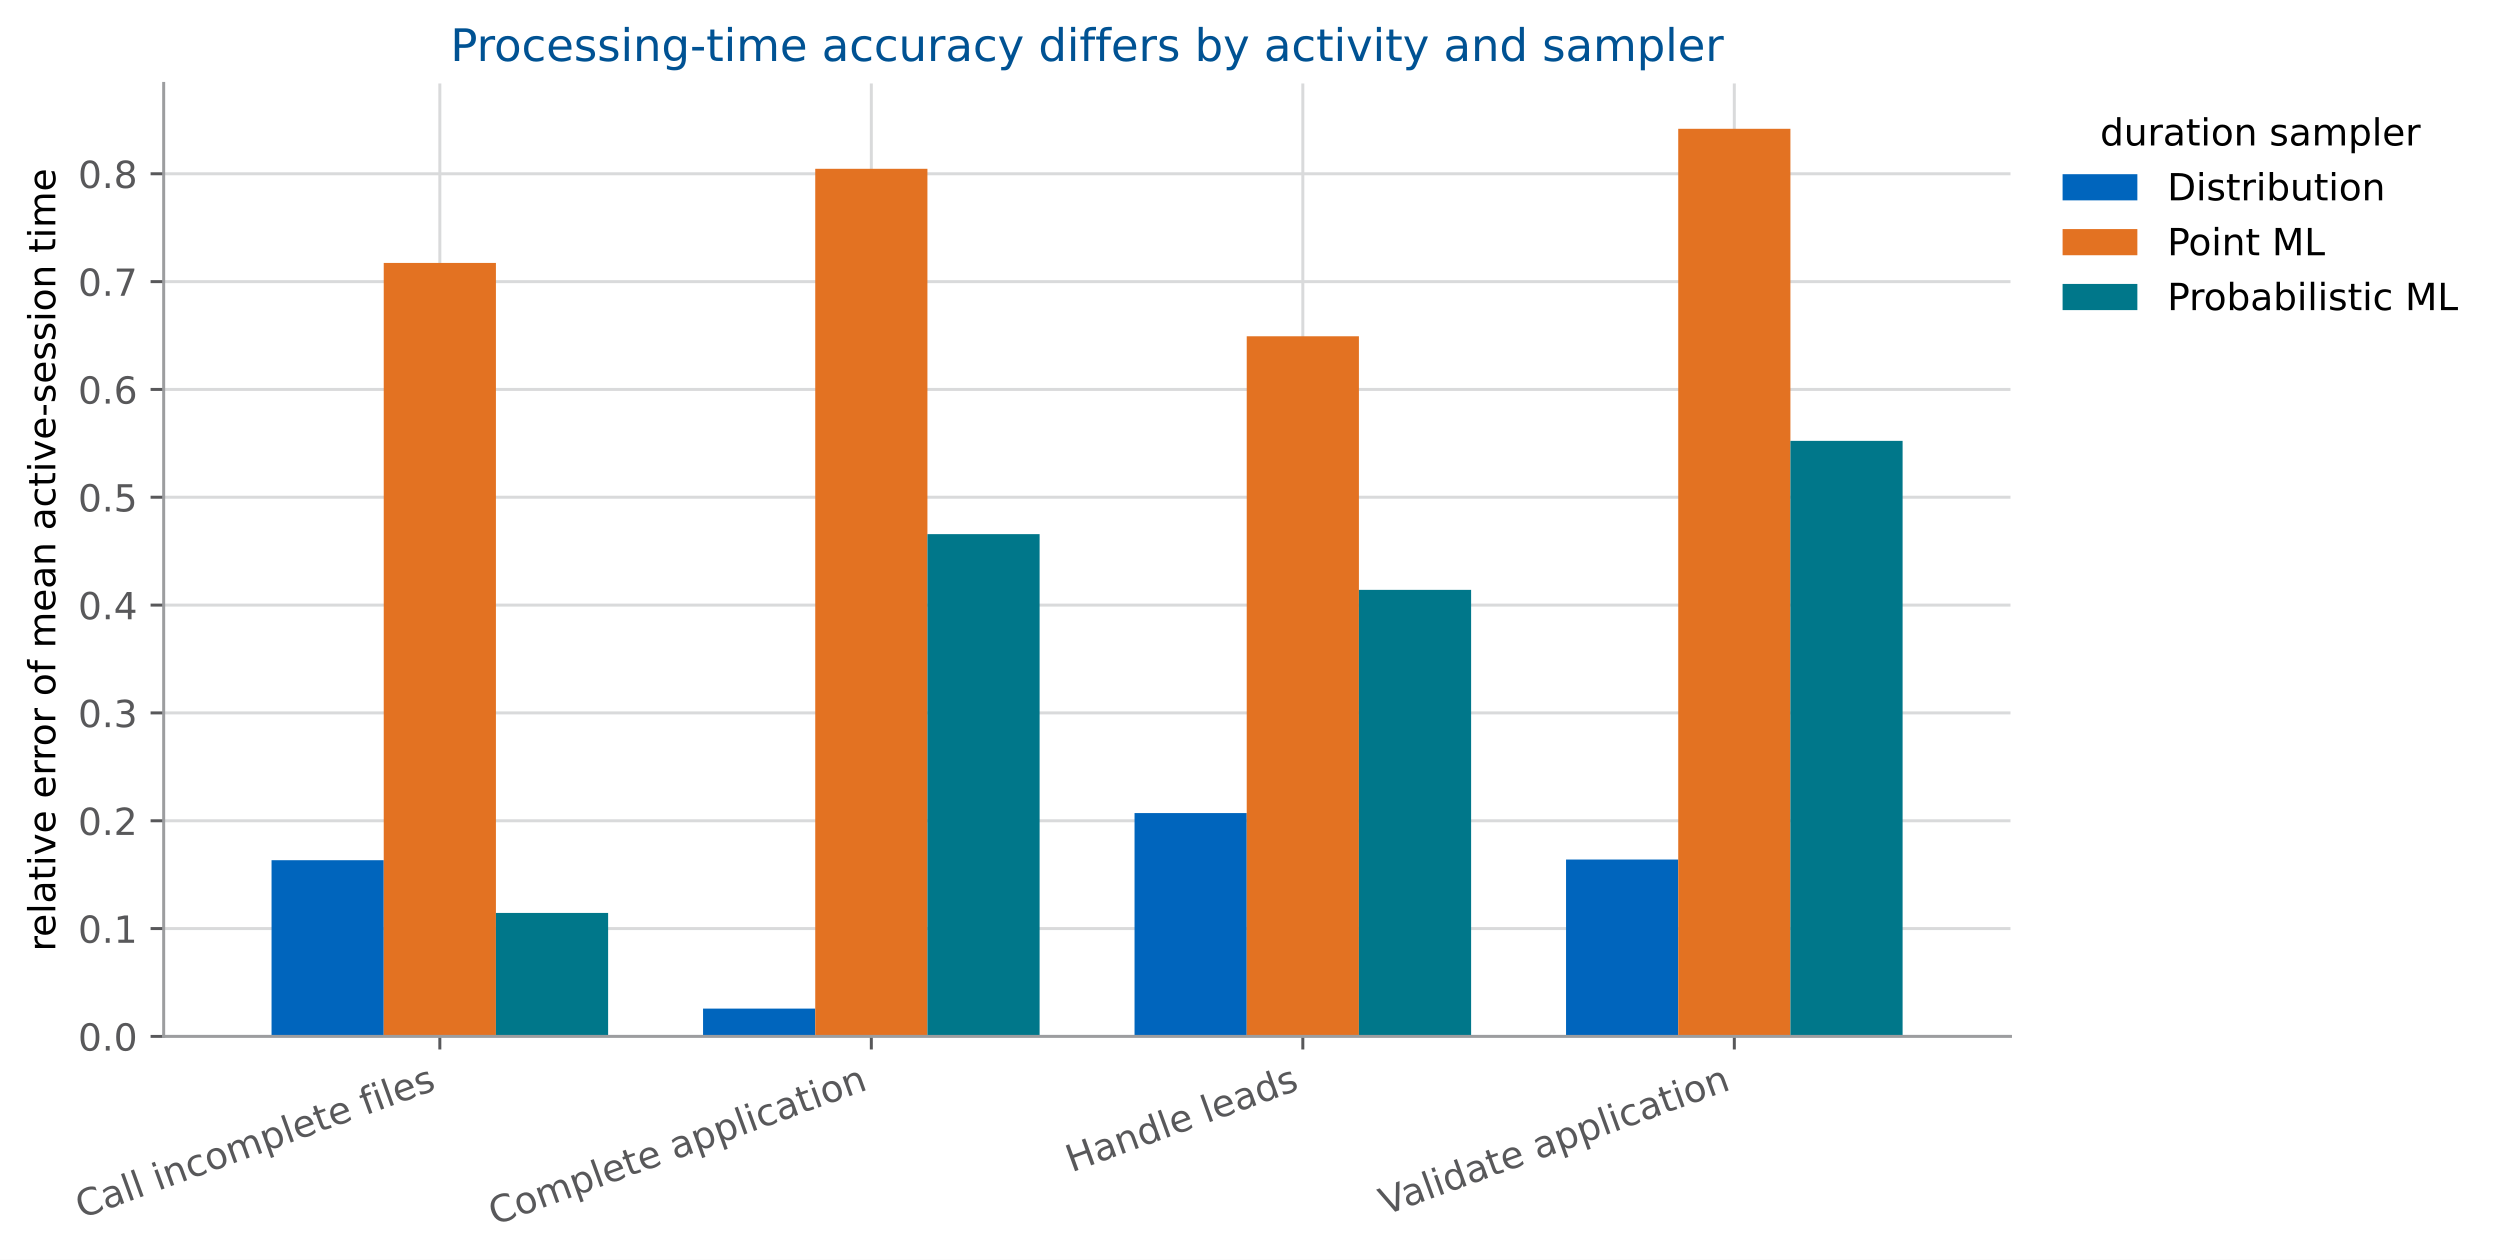
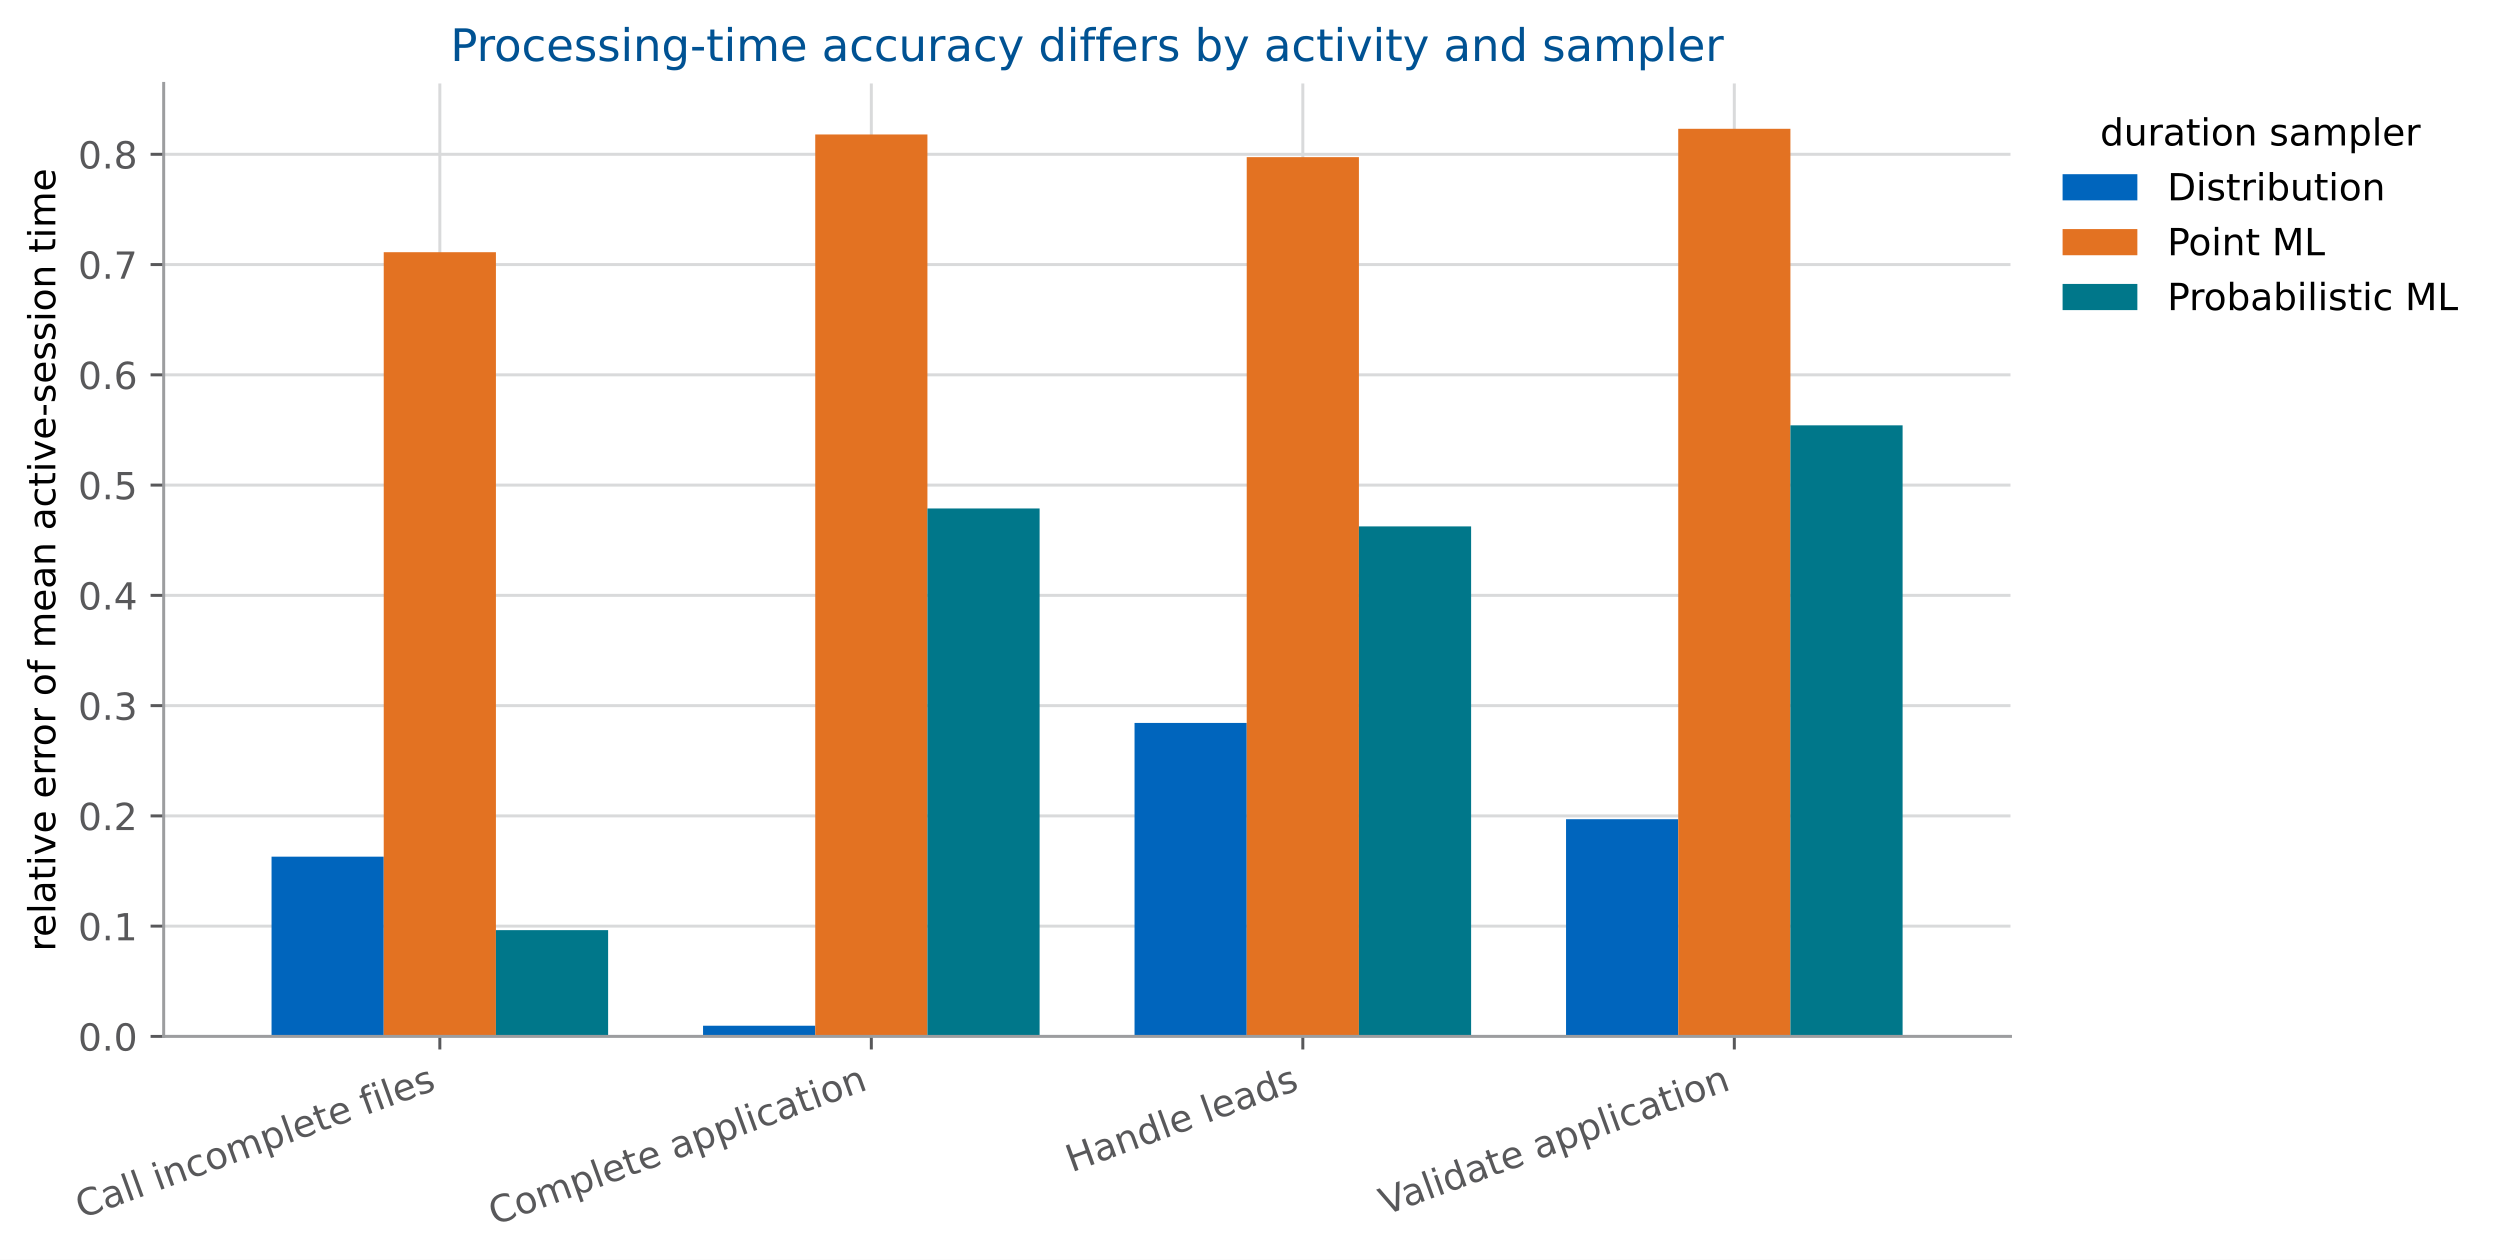
<svg xmlns="http://www.w3.org/2000/svg" xmlns:xlink="http://www.w3.org/1999/xlink" width="668.729pt" height="336.96pt" viewBox="0 0 668.729 336.96" version="1.1">
  <defs>
    <style type="text/css">*{stroke-linejoin: round; stroke-linecap: butt}</style>
  </defs>
  <g id="figure_1">
    <g id="patch_1">
      <path d="M 0 336.96  L 668.729 336.96  L 668.729 0  L 0 0  z " style="fill: #ffffff" />
    </g>
    <g id="axes_1">
      <g id="patch_2">
        <path d="M 43.781 277.228  L 537.786 277.228  L 537.786 22.318  L 43.781 22.318  z " style="fill: #ffffff" />
      </g>
      <g id="matplotlib.axis_1">
        <g id="xtick_1">
          <g id="line2d_1">
-             <path d="M 117.651 277.228  L 117.651 22.318  " clip-path="url(#p56ceb951c6)" style="fill: none; stroke: #d9dadb; stroke-width: 0.8; stroke-linecap: square" />
+             <path d="M 117.651 277.228  L 117.651 22.318  " clip-path="url(#p03ed8d99e1)" style="fill: none; stroke: #d9dadb; stroke-width: 0.8; stroke-linecap: square" />
          </g>
          <g id="line2d_2">
            <defs>
-               <path id="m778ab774f7" d="M 0 0  L 0 3.5  " style="stroke: #58585a; stroke-width: 0.8" />
+               <path id="m48418b15cc" d="M 0 0  L 0 3.5  " style="stroke: #58585a; stroke-width: 0.8" />
            </defs>
            <g>
-               <use xlink:href="#m778ab774f7" x="117.651" y="277.228" style="fill: #58585a; stroke: #58585a; stroke-width: 0.8" />
+               <use xlink:href="#m48418b15cc" x="117.651" y="277.228" style="fill: #58585a; stroke: #58585a; stroke-width: 0.8" />
            </g>
          </g>
          <g id="text_1">
            <text style="font-size: 10px; font-family: 'DejaVu Sans', 'Bitstream Vera Sans', 'Computer Modern Sans Serif', 'Lucida Grande', 'Verdana', 'Geneva', 'Lucid', 'Arial', 'Helvetica', 'Avant Garde', sans-serif; fill: #58585a" transform="translate(21.75925 326.0111) rotate(-20)">Call incomplete files</text>
          </g>
        </g>
        <g id="xtick_2">
          <g id="line2d_3">
-             <path d="M 233.073 277.228  L 233.073 22.318  " clip-path="url(#p56ceb951c6)" style="fill: none; stroke: #d9dadb; stroke-width: 0.8; stroke-linecap: square" />
+             <path d="M 233.073 277.228  L 233.073 22.318  " clip-path="url(#p03ed8d99e1)" style="fill: none; stroke: #d9dadb; stroke-width: 0.8; stroke-linecap: square" />
          </g>
          <g id="line2d_4">
            <g>
-               <use xlink:href="#m778ab774f7" x="233.073" y="277.228" style="fill: #58585a; stroke: #58585a; stroke-width: 0.8" />
+               <use xlink:href="#m48418b15cc" x="233.073" y="277.228" style="fill: #58585a; stroke: #58585a; stroke-width: 0.8" />
            </g>
          </g>
          <g id="text_2">
            <text style="font-size: 10px; font-family: 'DejaVu Sans', 'Bitstream Vera Sans', 'Computer Modern Sans Serif', 'Lucida Grande', 'Verdana', 'Geneva', 'Lucid', 'Arial', 'Helvetica', 'Avant Garde', sans-serif; fill: #58585a" transform="translate(132.2505 327.8056) rotate(-20)">Complete application</text>
          </g>
        </g>
        <g id="xtick_3">
          <g id="line2d_5">
-             <path d="M 348.494 277.228  L 348.494 22.318  " clip-path="url(#p56ceb951c6)" style="fill: none; stroke: #d9dadb; stroke-width: 0.8; stroke-linecap: square" />
+             <path d="M 348.494 277.228  L 348.494 22.318  " clip-path="url(#p03ed8d99e1)" style="fill: none; stroke: #d9dadb; stroke-width: 0.8; stroke-linecap: square" />
          </g>
          <g id="line2d_6">
            <g>
-               <use xlink:href="#m778ab774f7" x="348.494" y="277.228" style="fill: #58585a; stroke: #58585a; stroke-width: 0.8" />
+               <use xlink:href="#m48418b15cc" x="348.494" y="277.228" style="fill: #58585a; stroke: #58585a; stroke-width: 0.8" />
            </g>
          </g>
          <g id="text_3">
            <text style="font-size: 10px; font-family: 'DejaVu Sans', 'Bitstream Vera Sans', 'Computer Modern Sans Serif', 'Lucida Grande', 'Verdana', 'Geneva', 'Lucid', 'Arial', 'Helvetica', 'Avant Garde', sans-serif; fill: #58585a" transform="translate(286.6459 313.6204) rotate(-20)">Handle leads</text>
          </g>
        </g>
        <g id="xtick_4">
          <g id="line2d_7">
-             <path d="M 463.916 277.228  L 463.916 22.318  " clip-path="url(#p56ceb951c6)" style="fill: none; stroke: #d9dadb; stroke-width: 0.8; stroke-linecap: square" />
+             <path d="M 463.916 277.228  L 463.916 22.318  " clip-path="url(#p03ed8d99e1)" style="fill: none; stroke: #d9dadb; stroke-width: 0.8; stroke-linecap: square" />
          </g>
          <g id="line2d_8">
            <g>
-               <use xlink:href="#m778ab774f7" x="463.916" y="277.228" style="fill: #58585a; stroke: #58585a; stroke-width: 0.8" />
+               <use xlink:href="#m48418b15cc" x="463.916" y="277.228" style="fill: #58585a; stroke: #58585a; stroke-width: 0.8" />
            </g>
          </g>
          <g id="text_4">
            <text style="font-size: 10px; font-family: 'DejaVu Sans', 'Bitstream Vera Sans', 'Computer Modern Sans Serif', 'Lucida Grande', 'Verdana', 'Geneva', 'Lucid', 'Arial', 'Helvetica', 'Avant Garde', sans-serif; fill: #58585a" transform="translate(370.513 325.1053) rotate(-20)">Validate application</text>
          </g>
        </g>
      </g>
      <g id="matplotlib.axis_2">
        <g id="ytick_1">
          <g id="line2d_9">
-             <path d="M 43.781 277.228  L 537.786 277.228  " clip-path="url(#p56ceb951c6)" style="fill: none; stroke: #d9dadb; stroke-width: 0.8; stroke-linecap: square" />
+             <path d="M 43.781 277.228  L 537.786 277.228  " clip-path="url(#p03ed8d99e1)" style="fill: none; stroke: #d9dadb; stroke-width: 0.8; stroke-linecap: square" />
          </g>
          <g id="line2d_10">
            <defs>
-               <path id="mba1f307c69" d="M 0 0  L -3.5 0  " style="stroke: #58585a; stroke-width: 0.8" />
+               <path id="m49c481afca" d="M 0 0  L -3.5 0  " style="stroke: #58585a; stroke-width: 0.8" />
            </defs>
            <g>
-               <use xlink:href="#mba1f307c69" x="43.781" y="277.228" style="fill: #58585a; stroke: #58585a; stroke-width: 0.8" />
+               <use xlink:href="#m49c481afca" x="43.781" y="277.228" style="fill: #58585a; stroke: #58585a; stroke-width: 0.8" />
            </g>
          </g>
          <g id="text_5">
            <text style="font-size: 10px; font-family: 'DejaVu Sans', 'Bitstream Vera Sans', 'Computer Modern Sans Serif', 'Lucida Grande', 'Verdana', 'Geneva', 'Lucid', 'Arial', 'Helvetica', 'Avant Garde', sans-serif; text-anchor: end; fill: #58585a" x="36.781" y="281.027" transform="rotate(-0 36.78125 281.0272)">0.0</text>
          </g>
        </g>
        <g id="ytick_2">
          <g id="line2d_11">
-             <path d="M 43.781 248.385  L 537.786 248.385  " clip-path="url(#p56ceb951c6)" style="fill: none; stroke: #d9dadb; stroke-width: 0.8; stroke-linecap: square" />
+             <path d="M 43.781 247.733  L 537.786 247.733  " clip-path="url(#p03ed8d99e1)" style="fill: none; stroke: #d9dadb; stroke-width: 0.8; stroke-linecap: square" />
          </g>
          <g id="line2d_12">
            <g>
-               <use xlink:href="#mba1f307c69" x="43.781" y="248.385" style="fill: #58585a; stroke: #58585a; stroke-width: 0.8" />
+               <use xlink:href="#m49c481afca" x="43.781" y="247.733" style="fill: #58585a; stroke: #58585a; stroke-width: 0.8" />
            </g>
          </g>
          <g id="text_6">
-             <text style="font-size: 10px; font-family: 'DejaVu Sans', 'Bitstream Vera Sans', 'Computer Modern Sans Serif', 'Lucida Grande', 'Verdana', 'Geneva', 'Lucid', 'Arial', 'Helvetica', 'Avant Garde', sans-serif; text-anchor: end; fill: #58585a" x="36.781" y="252.184" transform="rotate(-0 36.78125 252.1843)">0.1</text>
+             <text style="font-size: 10px; font-family: 'DejaVu Sans', 'Bitstream Vera Sans', 'Computer Modern Sans Serif', 'Lucida Grande', 'Verdana', 'Geneva', 'Lucid', 'Arial', 'Helvetica', 'Avant Garde', sans-serif; text-anchor: end; fill: #58585a" x="36.781" y="251.532" transform="rotate(-0 36.78125 251.5325)">0.1</text>
          </g>
        </g>
        <g id="ytick_3">
          <g id="line2d_13">
-             <path d="M 43.781 219.542  L 537.786 219.542  " clip-path="url(#p56ceb951c6)" style="fill: none; stroke: #d9dadb; stroke-width: 0.8; stroke-linecap: square" />
+             <path d="M 43.781 218.239  L 537.786 218.239  " clip-path="url(#p03ed8d99e1)" style="fill: none; stroke: #d9dadb; stroke-width: 0.8; stroke-linecap: square" />
          </g>
          <g id="line2d_14">
            <g>
-               <use xlink:href="#mba1f307c69" x="43.781" y="219.542" style="fill: #58585a; stroke: #58585a; stroke-width: 0.8" />
+               <use xlink:href="#m49c481afca" x="43.781" y="218.239" style="fill: #58585a; stroke: #58585a; stroke-width: 0.8" />
            </g>
          </g>
          <g id="text_7">
-             <text style="font-size: 10px; font-family: 'DejaVu Sans', 'Bitstream Vera Sans', 'Computer Modern Sans Serif', 'Lucida Grande', 'Verdana', 'Geneva', 'Lucid', 'Arial', 'Helvetica', 'Avant Garde', sans-serif; text-anchor: end; fill: #58585a" x="36.781" y="223.341" transform="rotate(-0 36.78125 223.3413)">0.2</text>
+             <text style="font-size: 10px; font-family: 'DejaVu Sans', 'Bitstream Vera Sans', 'Computer Modern Sans Serif', 'Lucida Grande', 'Verdana', 'Geneva', 'Lucid', 'Arial', 'Helvetica', 'Avant Garde', sans-serif; text-anchor: end; fill: #58585a" x="36.781" y="222.038" transform="rotate(-0 36.78125 222.0377)">0.2</text>
          </g>
        </g>
        <g id="ytick_4">
          <g id="line2d_15">
-             <path d="M 43.781 190.699  L 537.786 190.699  " clip-path="url(#p56ceb951c6)" style="fill: none; stroke: #d9dadb; stroke-width: 0.8; stroke-linecap: square" />
+             <path d="M 43.781 188.744  L 537.786 188.744  " clip-path="url(#p03ed8d99e1)" style="fill: none; stroke: #d9dadb; stroke-width: 0.8; stroke-linecap: square" />
          </g>
          <g id="line2d_16">
            <g>
-               <use xlink:href="#mba1f307c69" x="43.781" y="190.699" style="fill: #58585a; stroke: #58585a; stroke-width: 0.8" />
+               <use xlink:href="#m49c481afca" x="43.781" y="188.744" style="fill: #58585a; stroke: #58585a; stroke-width: 0.8" />
            </g>
          </g>
          <g id="text_8">
-             <text style="font-size: 10px; font-family: 'DejaVu Sans', 'Bitstream Vera Sans', 'Computer Modern Sans Serif', 'Lucida Grande', 'Verdana', 'Geneva', 'Lucid', 'Arial', 'Helvetica', 'Avant Garde', sans-serif; text-anchor: end; fill: #58585a" x="36.781" y="194.498" transform="rotate(-0 36.78125 194.4983)">0.3</text>
+             <text style="font-size: 10px; font-family: 'DejaVu Sans', 'Bitstream Vera Sans', 'Computer Modern Sans Serif', 'Lucida Grande', 'Verdana', 'Geneva', 'Lucid', 'Arial', 'Helvetica', 'Avant Garde', sans-serif; text-anchor: end; fill: #58585a" x="36.781" y="192.543" transform="rotate(-0 36.78125 192.543)">0.3</text>
          </g>
        </g>
        <g id="ytick_5">
          <g id="line2d_17">
-             <path d="M 43.781 161.856  L 537.786 161.856  " clip-path="url(#p56ceb951c6)" style="fill: none; stroke: #d9dadb; stroke-width: 0.8; stroke-linecap: square" />
+             <path d="M 43.781 159.249  L 537.786 159.249  " clip-path="url(#p03ed8d99e1)" style="fill: none; stroke: #d9dadb; stroke-width: 0.8; stroke-linecap: square" />
          </g>
          <g id="line2d_18">
            <g>
-               <use xlink:href="#mba1f307c69" x="43.781" y="161.856" style="fill: #58585a; stroke: #58585a; stroke-width: 0.8" />
+               <use xlink:href="#m49c481afca" x="43.781" y="159.249" style="fill: #58585a; stroke: #58585a; stroke-width: 0.8" />
            </g>
          </g>
          <g id="text_9">
-             <text style="font-size: 10px; font-family: 'DejaVu Sans', 'Bitstream Vera Sans', 'Computer Modern Sans Serif', 'Lucida Grande', 'Verdana', 'Geneva', 'Lucid', 'Arial', 'Helvetica', 'Avant Garde', sans-serif; text-anchor: end; fill: #58585a" x="36.781" y="165.655" transform="rotate(-0 36.78125 165.6553)">0.4</text>
+             <text style="font-size: 10px; font-family: 'DejaVu Sans', 'Bitstream Vera Sans', 'Computer Modern Sans Serif', 'Lucida Grande', 'Verdana', 'Geneva', 'Lucid', 'Arial', 'Helvetica', 'Avant Garde', sans-serif; text-anchor: end; fill: #58585a" x="36.781" y="163.048" transform="rotate(-0 36.78125 163.0482)">0.4</text>
          </g>
        </g>
        <g id="ytick_6">
          <g id="line2d_19">
-             <path d="M 43.781 133.013  L 537.786 133.013  " clip-path="url(#p56ceb951c6)" style="fill: none; stroke: #d9dadb; stroke-width: 0.8; stroke-linecap: square" />
+             <path d="M 43.781 129.754  L 537.786 129.754  " clip-path="url(#p03ed8d99e1)" style="fill: none; stroke: #d9dadb; stroke-width: 0.8; stroke-linecap: square" />
          </g>
          <g id="line2d_20">
            <g>
-               <use xlink:href="#mba1f307c69" x="43.781" y="133.013" style="fill: #58585a; stroke: #58585a; stroke-width: 0.8" />
+               <use xlink:href="#m49c481afca" x="43.781" y="129.754" style="fill: #58585a; stroke: #58585a; stroke-width: 0.8" />
            </g>
          </g>
          <g id="text_10">
-             <text style="font-size: 10px; font-family: 'DejaVu Sans', 'Bitstream Vera Sans', 'Computer Modern Sans Serif', 'Lucida Grande', 'Verdana', 'Geneva', 'Lucid', 'Arial', 'Helvetica', 'Avant Garde', sans-serif; text-anchor: end; fill: #58585a" x="36.781" y="136.812" transform="rotate(-0 36.78125 136.8124)">0.5</text>
+             <text style="font-size: 10px; font-family: 'DejaVu Sans', 'Bitstream Vera Sans', 'Computer Modern Sans Serif', 'Lucida Grande', 'Verdana', 'Geneva', 'Lucid', 'Arial', 'Helvetica', 'Avant Garde', sans-serif; text-anchor: end; fill: #58585a" x="36.781" y="133.553" transform="rotate(-0 36.78125 133.5535)">0.5</text>
          </g>
        </g>
        <g id="ytick_7">
          <g id="line2d_21">
-             <path d="M 43.781 104.17  L 537.786 104.17  " clip-path="url(#p56ceb951c6)" style="fill: none; stroke: #d9dadb; stroke-width: 0.8; stroke-linecap: square" />
+             <path d="M 43.781 100.259  L 537.786 100.259  " clip-path="url(#p03ed8d99e1)" style="fill: none; stroke: #d9dadb; stroke-width: 0.8; stroke-linecap: square" />
          </g>
          <g id="line2d_22">
            <g>
-               <use xlink:href="#mba1f307c69" x="43.781" y="104.17" style="fill: #58585a; stroke: #58585a; stroke-width: 0.8" />
+               <use xlink:href="#m49c481afca" x="43.781" y="100.259" style="fill: #58585a; stroke: #58585a; stroke-width: 0.8" />
            </g>
          </g>
          <g id="text_11">
-             <text style="font-size: 10px; font-family: 'DejaVu Sans', 'Bitstream Vera Sans', 'Computer Modern Sans Serif', 'Lucida Grande', 'Verdana', 'Geneva', 'Lucid', 'Arial', 'Helvetica', 'Avant Garde', sans-serif; text-anchor: end; fill: #58585a" x="36.781" y="107.969" transform="rotate(-0 36.78125 107.9694)">0.6</text>
+             <text style="font-size: 10px; font-family: 'DejaVu Sans', 'Bitstream Vera Sans', 'Computer Modern Sans Serif', 'Lucida Grande', 'Verdana', 'Geneva', 'Lucid', 'Arial', 'Helvetica', 'Avant Garde', sans-serif; text-anchor: end; fill: #58585a" x="36.781" y="104.059" transform="rotate(-0 36.78125 104.0587)">0.6</text>
          </g>
        </g>
        <g id="ytick_8">
          <g id="line2d_23">
-             <path d="M 43.781 75.327  L 537.786 75.327  " clip-path="url(#p56ceb951c6)" style="fill: none; stroke: #d9dadb; stroke-width: 0.8; stroke-linecap: square" />
+             <path d="M 43.781 70.765  L 537.786 70.765  " clip-path="url(#p03ed8d99e1)" style="fill: none; stroke: #d9dadb; stroke-width: 0.8; stroke-linecap: square" />
          </g>
          <g id="line2d_24">
            <g>
-               <use xlink:href="#mba1f307c69" x="43.781" y="75.327" style="fill: #58585a; stroke: #58585a; stroke-width: 0.8" />
+               <use xlink:href="#m49c481afca" x="43.781" y="70.765" style="fill: #58585a; stroke: #58585a; stroke-width: 0.8" />
            </g>
          </g>
          <g id="text_12">
-             <text style="font-size: 10px; font-family: 'DejaVu Sans', 'Bitstream Vera Sans', 'Computer Modern Sans Serif', 'Lucida Grande', 'Verdana', 'Geneva', 'Lucid', 'Arial', 'Helvetica', 'Avant Garde', sans-serif; text-anchor: end; fill: #58585a" x="36.781" y="79.126" transform="rotate(-0 36.78125 79.12641)">0.7</text>
+             <text style="font-size: 10px; font-family: 'DejaVu Sans', 'Bitstream Vera Sans', 'Computer Modern Sans Serif', 'Lucida Grande', 'Verdana', 'Geneva', 'Lucid', 'Arial', 'Helvetica', 'Avant Garde', sans-serif; text-anchor: end; fill: #58585a" x="36.781" y="74.564" transform="rotate(-0 36.78125 74.56395)">0.7</text>
          </g>
        </g>
        <g id="ytick_9">
          <g id="line2d_25">
-             <path d="M 43.781 46.484  L 537.786 46.484  " clip-path="url(#p56ceb951c6)" style="fill: none; stroke: #d9dadb; stroke-width: 0.8; stroke-linecap: square" />
+             <path d="M 43.781 41.27  L 537.786 41.27  " clip-path="url(#p03ed8d99e1)" style="fill: none; stroke: #d9dadb; stroke-width: 0.8; stroke-linecap: square" />
          </g>
          <g id="line2d_26">
            <g>
-               <use xlink:href="#mba1f307c69" x="43.781" y="46.484" style="fill: #58585a; stroke: #58585a; stroke-width: 0.8" />
+               <use xlink:href="#m49c481afca" x="43.781" y="41.27" style="fill: #58585a; stroke: #58585a; stroke-width: 0.8" />
            </g>
          </g>
          <g id="text_13">
-             <text style="font-size: 10px; font-family: 'DejaVu Sans', 'Bitstream Vera Sans', 'Computer Modern Sans Serif', 'Lucida Grande', 'Verdana', 'Geneva', 'Lucid', 'Arial', 'Helvetica', 'Avant Garde', sans-serif; text-anchor: end; fill: #58585a" x="36.781" y="50.283" transform="rotate(-0 36.78125 50.28343)">0.8</text>
+             <text style="font-size: 10px; font-family: 'DejaVu Sans', 'Bitstream Vera Sans', 'Computer Modern Sans Serif', 'Lucida Grande', 'Verdana', 'Geneva', 'Lucid', 'Arial', 'Helvetica', 'Avant Garde', sans-serif; text-anchor: end; fill: #58585a" x="36.781" y="45.069" transform="rotate(-0 36.78125 45.0692)">0.8</text>
          </g>
        </g>
        <g id="text_14">
          <text style="font-size: 10px; font-family: 'DejaVu Sans', 'Bitstream Vera Sans', 'Computer Modern Sans Serif', 'Lucida Grande', 'Verdana', 'Geneva', 'Lucid', 'Arial', 'Helvetica', 'Avant Garde', sans-serif; text-anchor: middle" x="14.798" y="149.773" transform="rotate(-90 14.79844 149.7731)">relative error of mean active-session time</text>
        </g>
      </g>
      <g id="patch_3">
-         <path d="M 72.637 277.228  L 102.646 277.228  L 102.646 230.099  L 72.637 230.099  z " clip-path="url(#p56ceb951c6)" style="fill: #0065bd" />
+         <path d="M 72.637 277.228  L 102.646 277.228  L 102.646 229.152  L 72.637 229.152  z " clip-path="url(#p03ed8d99e1)" style="fill: #0065bd" />
      </g>
      <g id="patch_4">
-         <path d="M 188.058 277.228  L 218.068 277.228  L 218.068 269.787  L 188.058 269.787  z " clip-path="url(#p56ceb951c6)" style="fill: #0065bd" />
+         <path d="M 188.058 277.228  L 218.068 277.228  L 218.068 274.367  L 188.058 274.367  z " clip-path="url(#p03ed8d99e1)" style="fill: #0065bd" />
      </g>
      <g id="patch_5">
-         <path d="M 303.48 277.228  L 333.49 277.228  L 333.49 217.494  L 303.48 217.494  z " clip-path="url(#p56ceb951c6)" style="fill: #0065bd" />
+         <path d="M 303.48 277.228  L 333.49 277.228  L 333.49 193.374  L 303.48 193.374  z " clip-path="url(#p03ed8d99e1)" style="fill: #0065bd" />
      </g>
      <g id="patch_6">
-         <path d="M 418.902 277.228  L 448.911 277.228  L 448.911 229.926  L 418.902 229.926  z " clip-path="url(#p56ceb951c6)" style="fill: #0065bd" />
+         <path d="M 418.902 277.228  L 448.911 277.228  L 448.911 219.123  L 418.902 219.123  z " clip-path="url(#p03ed8d99e1)" style="fill: #0065bd" />
      </g>
      <g id="patch_7">
-         <path d="M 102.646 277.228  L 132.656 277.228  L 132.656 70.337  L 102.646 70.337  z " clip-path="url(#p56ceb951c6)" style="fill: #e37222" />
+         <path d="M 102.646 277.228  L 132.656 277.228  L 132.656 67.461  L 102.646 67.461  z " clip-path="url(#p03ed8d99e1)" style="fill: #e37222" />
      </g>
      <g id="patch_8">
-         <path d="M 218.068 277.228  L 248.078 277.228  L 248.078 45.157  L 218.068 45.157  z " clip-path="url(#p56ceb951c6)" style="fill: #e37222" />
+         <path d="M 218.068 277.228  L 248.078 277.228  L 248.078 35.961  L 218.068 35.961  z " clip-path="url(#p03ed8d99e1)" style="fill: #e37222" />
      </g>
      <g id="patch_9">
-         <path d="M 333.49 277.228  L 363.499 277.228  L 363.499 89.951  L 333.49 89.951  z " clip-path="url(#p56ceb951c6)" style="fill: #e37222" />
+         <path d="M 333.49 277.228  L 363.499 277.228  L 363.499 42.037  L 333.49 42.037  z " clip-path="url(#p03ed8d99e1)" style="fill: #e37222" />
      </g>
      <g id="patch_10">
-         <path d="M 448.911 277.228  L 478.921 277.228  L 478.921 34.457  L 448.911 34.457  z " clip-path="url(#p56ceb951c6)" style="fill: #e37222" />
+         <path d="M 448.911 277.228  L 478.921 277.228  L 478.921 34.457  L 448.911 34.457  z " clip-path="url(#p03ed8d99e1)" style="fill: #e37222" />
      </g>
      <g id="patch_11">
-         <path d="M 132.656 277.228  L 162.666 277.228  L 162.666 244.203  L 132.656 244.203  z " clip-path="url(#p56ceb951c6)" style="fill: #00778a" />
+         <path d="M 132.656 277.228  L 162.666 277.228  L 162.666 248.795  L 132.656 248.795  z " clip-path="url(#p03ed8d99e1)" style="fill: #00778a" />
      </g>
      <g id="patch_12">
-         <path d="M 248.078 277.228  L 278.087 277.228  L 278.087 142.877  L 248.078 142.877  z " clip-path="url(#p56ceb951c6)" style="fill: #00778a" />
+         <path d="M 248.078 277.228  L 278.087 277.228  L 278.087 136.007  L 248.078 136.007  z " clip-path="url(#p03ed8d99e1)" style="fill: #00778a" />
      </g>
      <g id="patch_13">
-         <path d="M 363.499 277.228  L 393.509 277.228  L 393.509 157.789  L 363.499 157.789  z " clip-path="url(#p56ceb951c6)" style="fill: #00778a" />
+         <path d="M 363.499 277.228  L 393.509 277.228  L 393.509 140.815  L 363.499 140.815  z " clip-path="url(#p03ed8d99e1)" style="fill: #00778a" />
      </g>
      <g id="patch_14">
-         <path d="M 478.921 277.228  L 508.931 277.228  L 508.931 117.928  L 478.921 117.928  z " clip-path="url(#p56ceb951c6)" style="fill: #00778a" />
+         <path d="M 478.921 277.228  L 508.931 277.228  L 508.931 113.768  L 478.921 113.768  z " clip-path="url(#p03ed8d99e1)" style="fill: #00778a" />
      </g>
      <g id="patch_15">
        <path d="M 43.781 277.228  L 43.781 22.318  " style="fill: none; stroke: #9c9d9f; stroke-width: 0.8; stroke-linejoin: miter; stroke-linecap: square" />
      </g>
      <g id="patch_16">
        <path d="M 43.781 277.228  L 537.786 277.228  " style="fill: none; stroke: #9c9d9f; stroke-width: 0.8; stroke-linejoin: miter; stroke-linecap: square" />
      </g>
      <g id="text_15">
        <text style="font-size: 12px; font-family: 'DejaVu Sans', 'Bitstream Vera Sans', 'Computer Modern Sans Serif', 'Lucida Grande', 'Verdana', 'Geneva', 'Lucid', 'Arial', 'Helvetica', 'Avant Garde', sans-serif; text-anchor: middle; fill: #005293" x="290.784" y="16.318" transform="rotate(-0 290.7837 16.31812)">Processing-time accuracy differs by activity and sampler</text>
      </g>
      <g id="legend_1">
        <g id="text_16">
          <text style="font-size: 10px; font-family: 'DejaVu Sans', 'Bitstream Vera Sans', 'Computer Modern Sans Serif', 'Lucida Grande', 'Verdana', 'Geneva', 'Lucid', 'Arial', 'Helvetica', 'Avant Garde', sans-serif; text-anchor: start" x="561.764" y="38.917" transform="rotate(-0 561.7644 38.91656)">duration sampler</text>
        </g>
        <g id="patch_17">
          <path d="M 551.726 53.595  L 571.726 53.595  L 571.726 46.595  L 551.726 46.595  z " style="fill: #0065bd" />
        </g>
        <g id="text_17">
          <text style="font-size: 10px; font-family: 'DejaVu Sans', 'Bitstream Vera Sans', 'Computer Modern Sans Serif', 'Lucida Grande', 'Verdana', 'Geneva', 'Lucid', 'Arial', 'Helvetica', 'Avant Garde', sans-serif; text-anchor: start" x="579.726" y="53.595" transform="rotate(-0 579.7261 53.59469)">Distribution</text>
        </g>
        <g id="patch_18">
          <path d="M 551.726 68.273  L 571.726 68.273  L 571.726 61.273  L 551.726 61.273  z " style="fill: #e37222" />
        </g>
        <g id="text_18">
          <text style="font-size: 10px; font-family: 'DejaVu Sans', 'Bitstream Vera Sans', 'Computer Modern Sans Serif', 'Lucida Grande', 'Verdana', 'Geneva', 'Lucid', 'Arial', 'Helvetica', 'Avant Garde', sans-serif; text-anchor: start" x="579.726" y="68.273" transform="rotate(-0 579.7261 68.27281)">Point ML</text>
        </g>
        <g id="patch_19">
          <path d="M 551.726 82.951  L 571.726 82.951  L 571.726 75.951  L 551.726 75.951  z " style="fill: #00778a" />
        </g>
        <g id="text_19">
          <text style="font-size: 10px; font-family: 'DejaVu Sans', 'Bitstream Vera Sans', 'Computer Modern Sans Serif', 'Lucida Grande', 'Verdana', 'Geneva', 'Lucid', 'Arial', 'Helvetica', 'Avant Garde', sans-serif; text-anchor: start" x="579.726" y="82.951" transform="rotate(-0 579.7261 82.95094)">Probabilistic ML</text>
        </g>
      </g>
    </g>
  </g>
  <defs>
-     <clipPath id="p56ceb951c6">
+     <clipPath id="p03ed8d99e1">
      <rect x="43.781" y="22.318" width="494.005" height="254.91" />
    </clipPath>
  </defs>
</svg>
